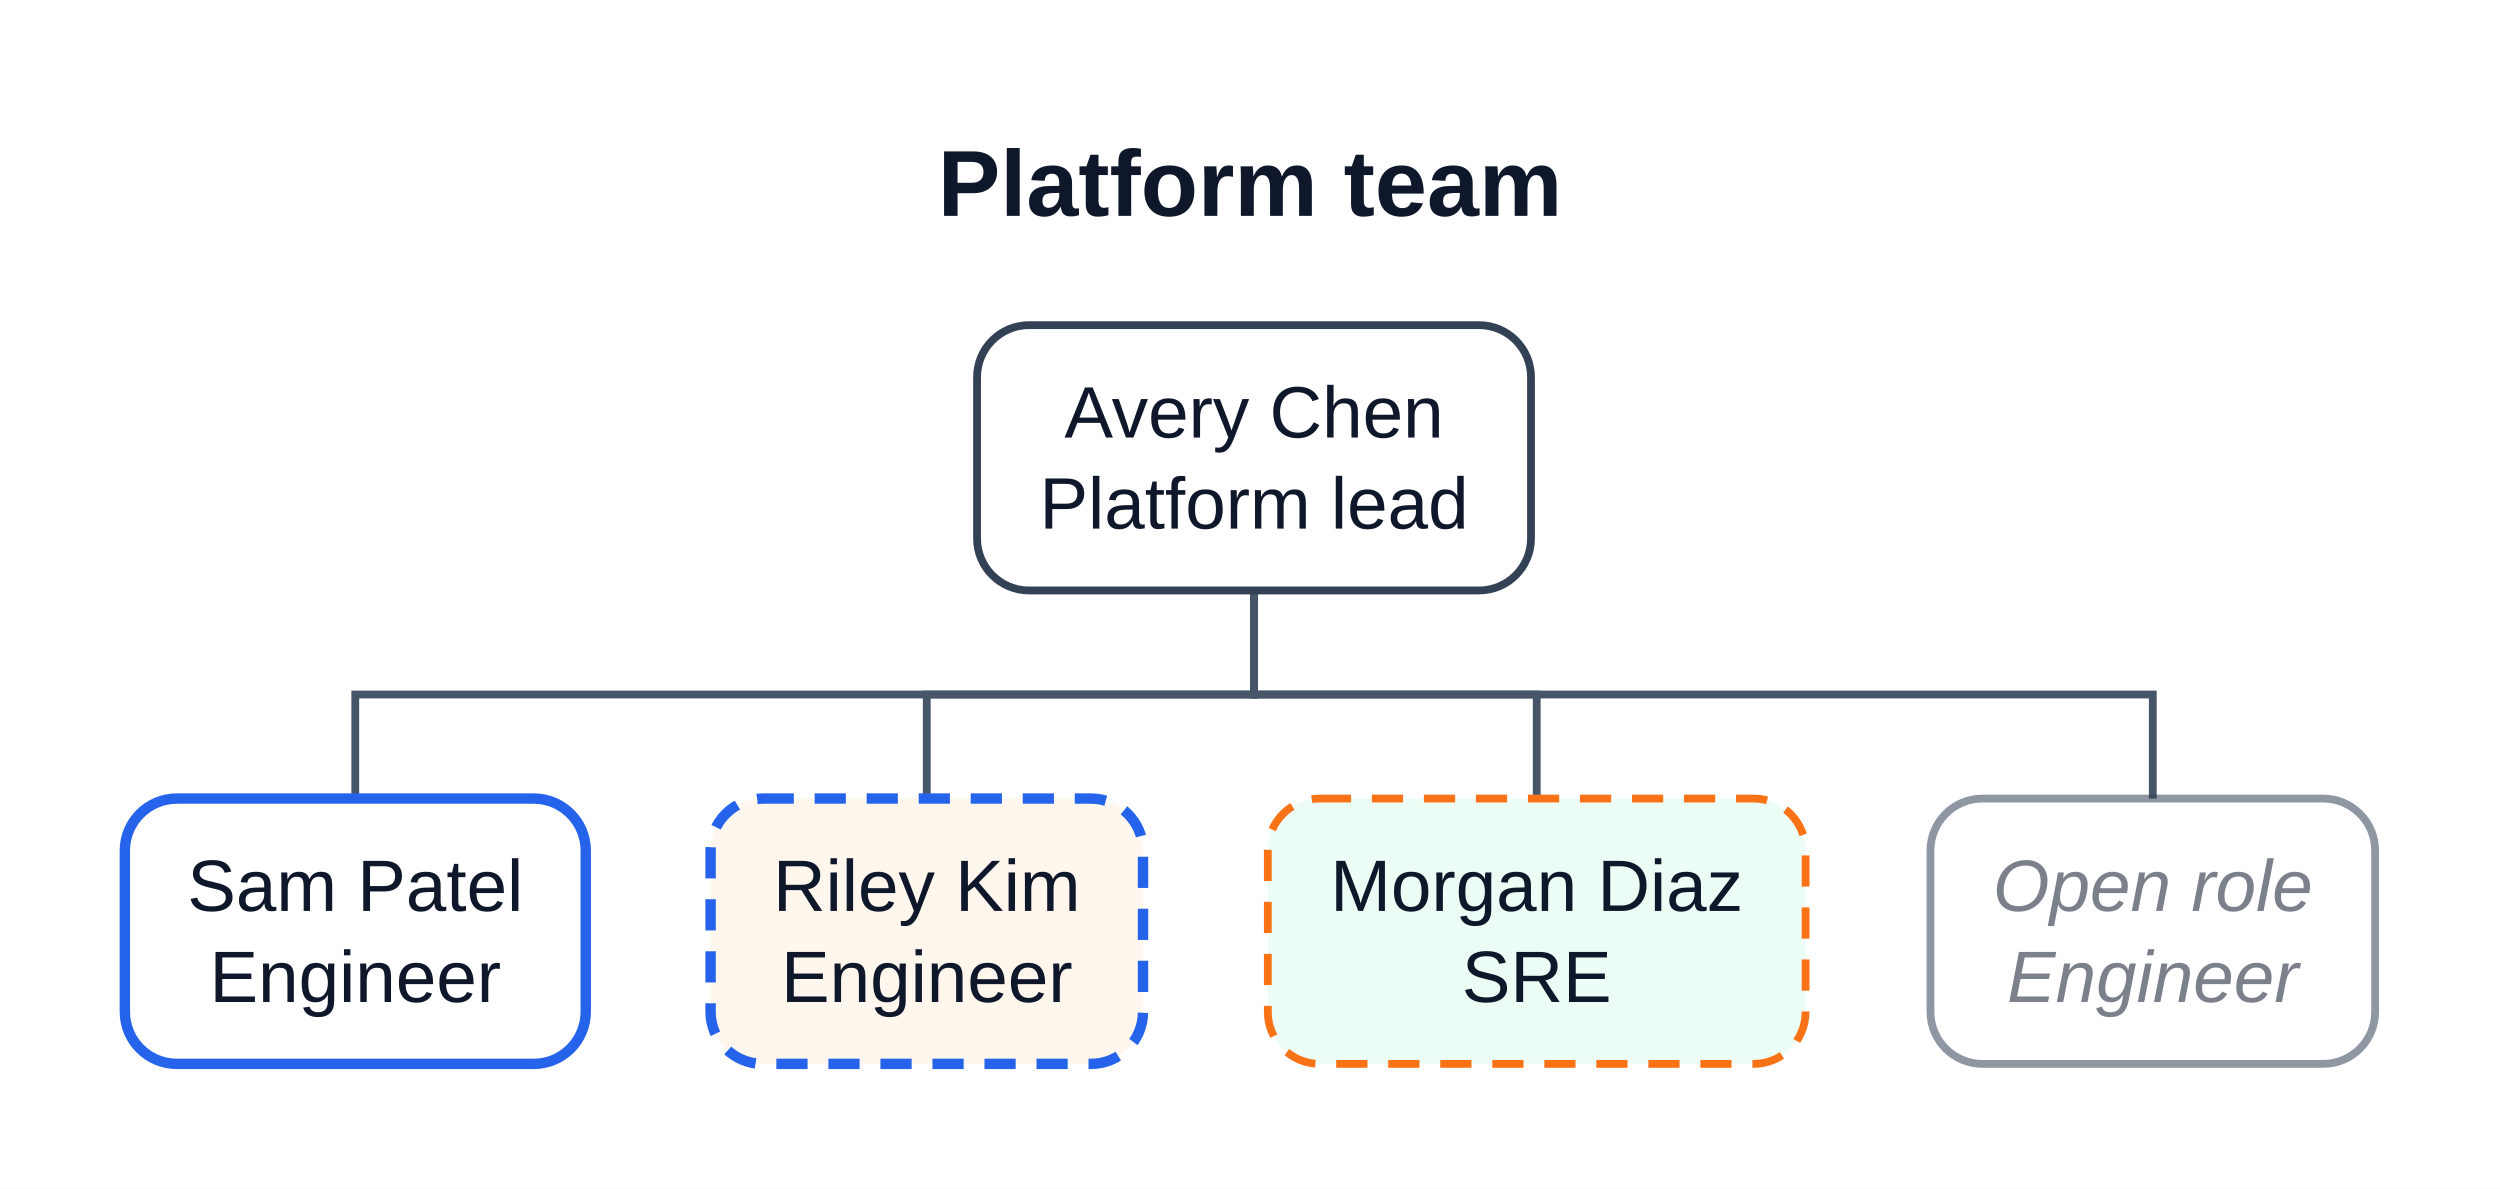
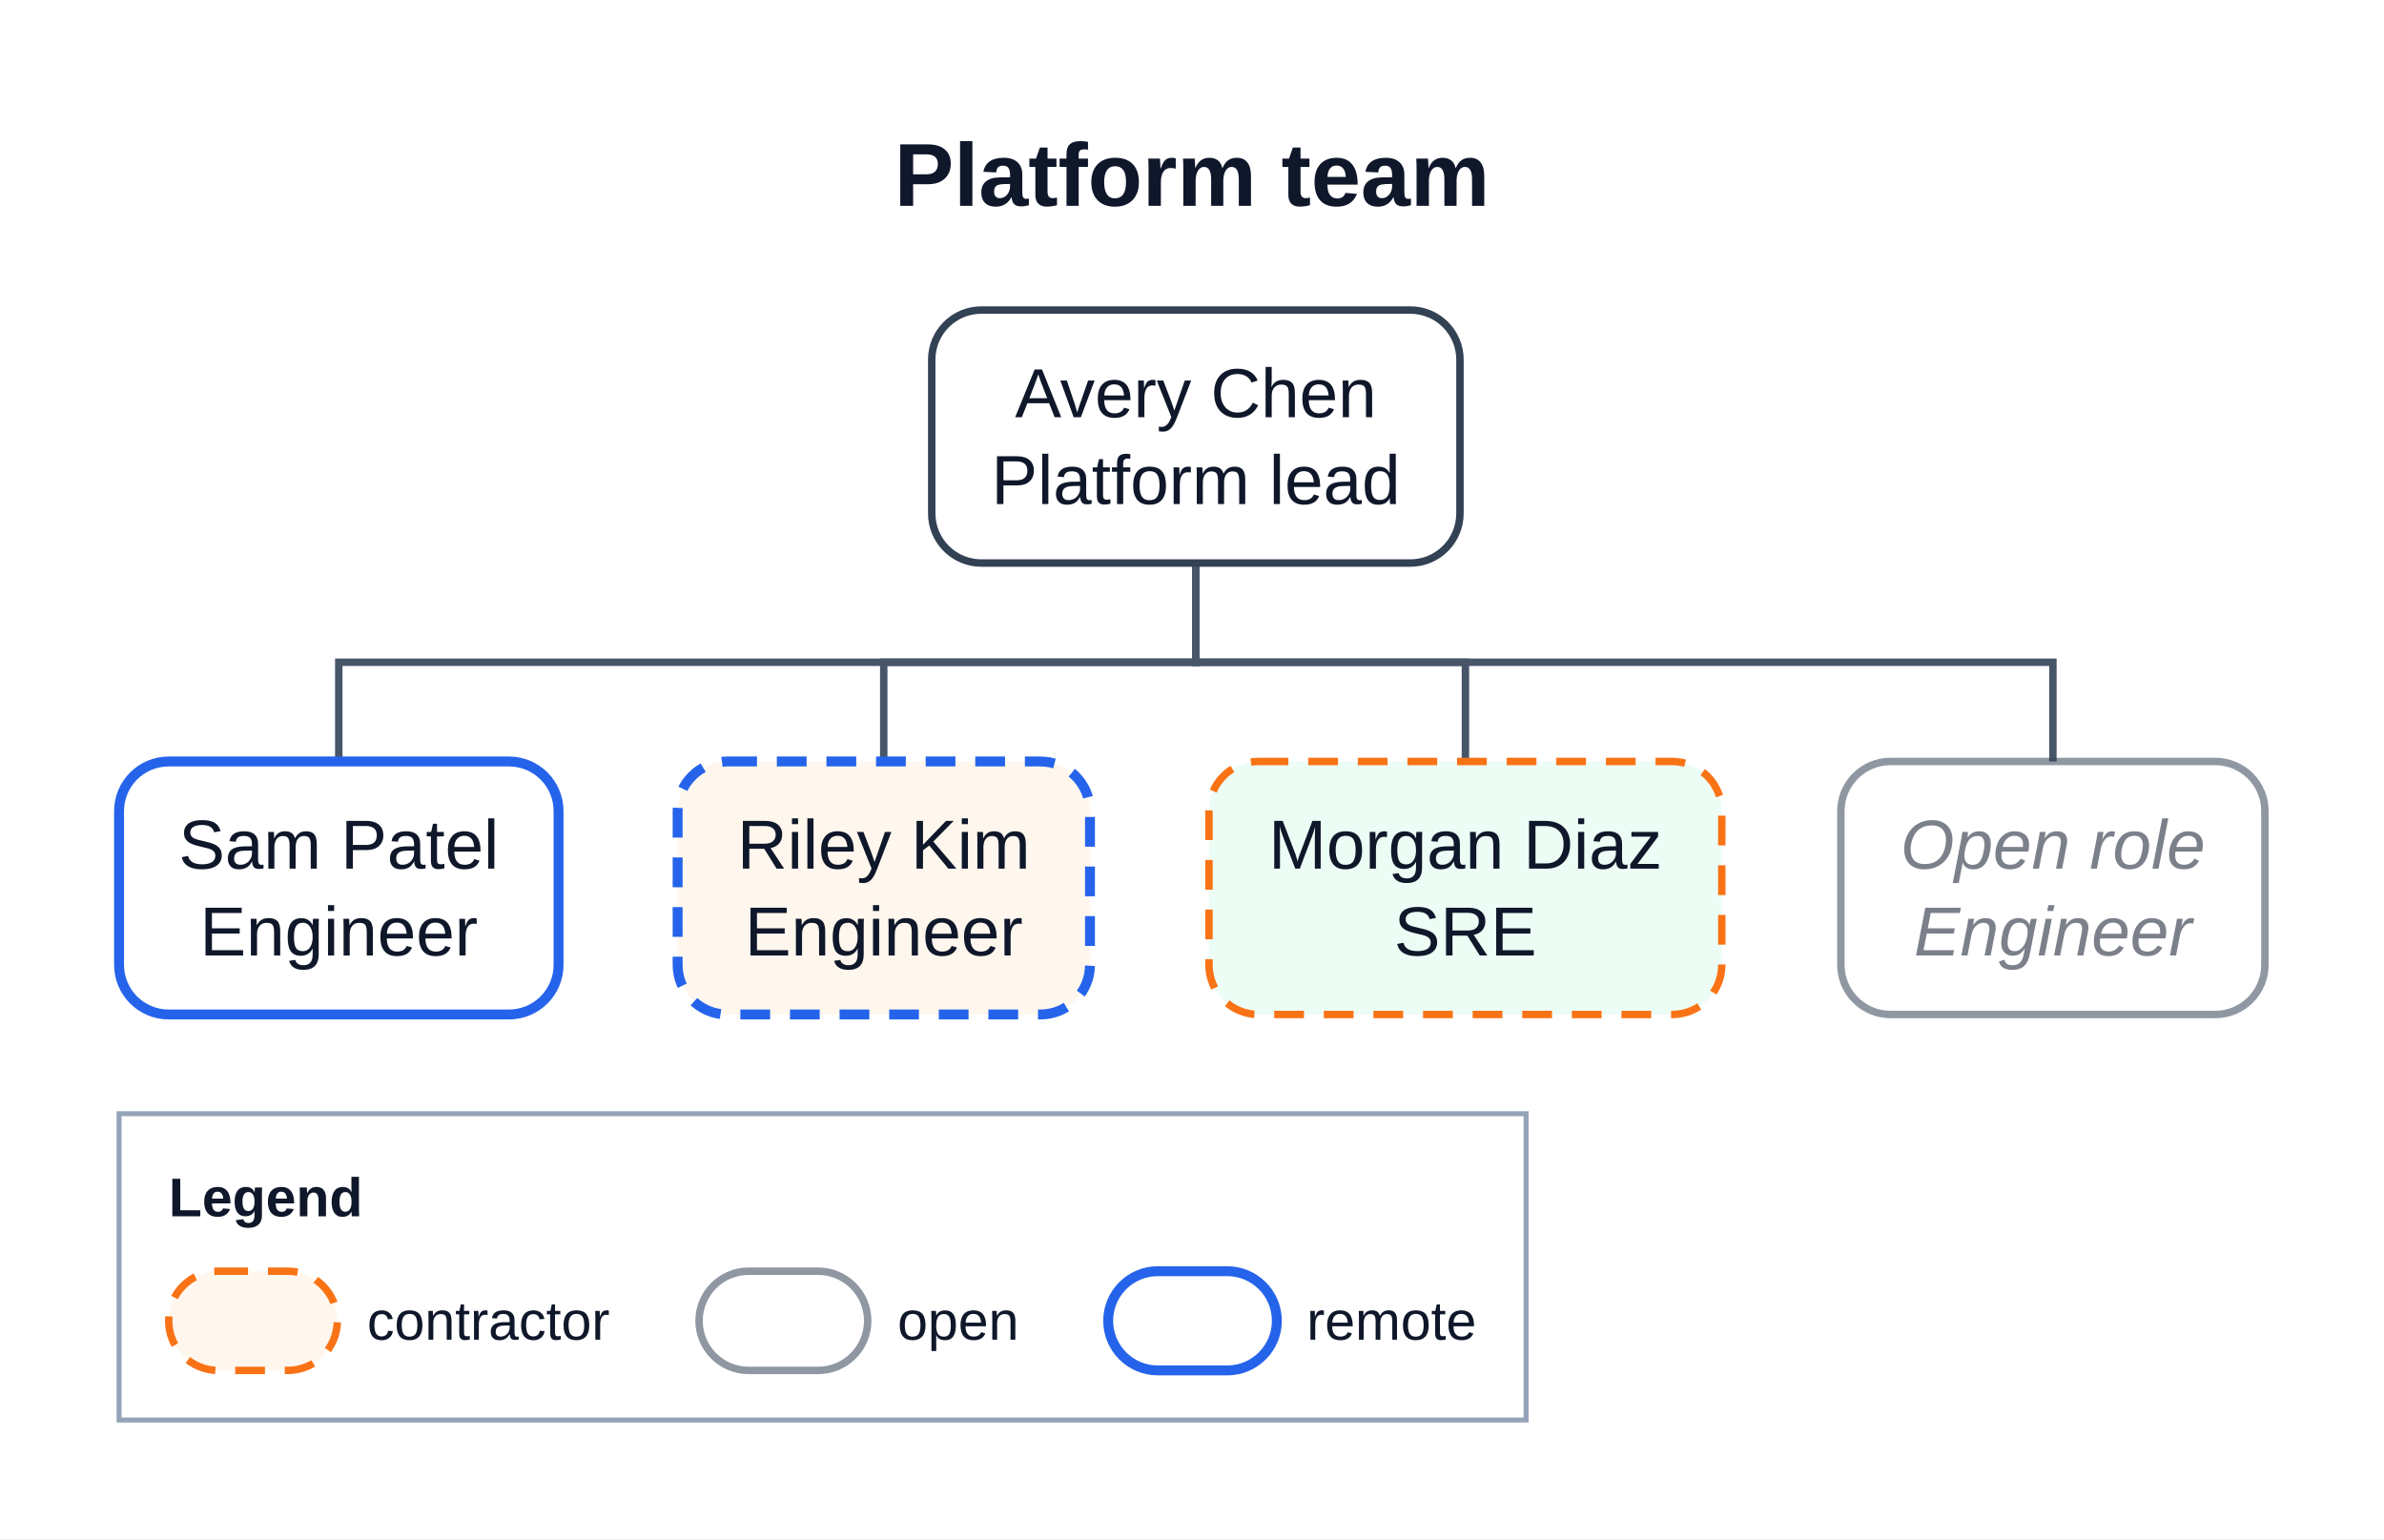
- <svg xmlns="http://www.w3.org/2000/svg" version="1.1" width="480.55" height="228.5" viewBox="0 0 480.55 228.5" class="jtd jtd-orgchart">
+ <svg xmlns="http://www.w3.org/2000/svg" version="1.1" width="480.55" height="310.25" viewBox="0 0 480.55 310.25" class="jtd jtd-orgchart">
  <defs>
    <marker id="jtd-arrow" viewBox="0 0 10 10" refX="10" refY="5" markerWidth="9" markerHeight="9" markerUnits="userSpaceOnUse" orient="auto">
      <path d="M0 0L10 5L0 10Z" fill="#475569" />
    </marker>
  </defs>
-   <rect width="480.55" height="228.5" fill="#ffffff" />
+   <rect width="480.55" height="310.25" fill="#ffffff" />
  <g font-family="Arial, 'Liberation Sans', Helvetica, sans-serif" font-size="14" fill="#0f172a" style="font-kerning:none;font-variant-ligatures:none">
    <text x="240.28" y="41.49" text-anchor="middle" font-size="18" font-weight="bold" class="jtd-title">Platform team</text>
    <g transform="translate(24 62.5)">
      <g id="e-edge:1" class="jtd-edge">
        <path d="M217.05 51L217.05 71L44.29 71L44.29 91" fill="none" stroke="#475569" stroke-width="1.5" />
      </g>
      <g id="e-edge:2" class="jtd-edge">
        <path d="M217.05 51L217.05 71L154.14 71L154.14 91" fill="none" stroke="#475569" stroke-width="1.5" />
      </g>
      <g id="e-edge:3" class="jtd-edge">
        <path d="M217.05 51L217.05 71L271.39 71L271.39 91" fill="none" stroke="#475569" stroke-width="1.5" />
      </g>
      <g id="e-edge:4" class="jtd-edge">
        <path d="M217.05 51L217.05 71L389.81 71L389.81 91" fill="none" stroke="#475569" stroke-width="1.5" />
      </g>
      <g id="n-lead" class="jtd-node jtd-shape-card" transform="translate(163.81 0)">
        <path d="M10 0H96.48A10 10 0 0 1 106.48 10V41A10 10 0 0 1 96.48 51H10A10 10 0 0 1 0 41V10A10 10 0 0 1 10 0Z" fill="#ffffff" stroke="#334155" stroke-width="1.5" />
        <text x="53.24" y="21.6" text-anchor="middle">Avery Chen</text>
        <text x="53.24" y="39.1" text-anchor="middle">Platform lead</text>
      </g>
      <g id="n-p1" class="jtd-node jtd-shape-card" transform="translate(0 91)">
        <path d="M10 0H78.59A10 10 0 0 1 88.59 10V41A10 10 0 0 1 78.59 51H10A10 10 0 0 1 0 41V10A10 10 0 0 1 10 0Z" fill="#ffffff" stroke="#2563eb" stroke-width="2" />
        <text x="44.29" y="21.6" text-anchor="middle">Sam Patel</text>
        <text x="44.29" y="39.1" text-anchor="middle">Engineer</text>
      </g>
      <g id="n-p2" class="jtd-node jtd-shape-card" transform="translate(112.59 91)">
        <path d="M10 0H73.12A10 10 0 0 1 83.12 10V41A10 10 0 0 1 73.12 51H10A10 10 0 0 1 0 41V10A10 10 0 0 1 10 0Z" fill="#fff7ed" stroke="#2563eb" stroke-width="2" stroke-dasharray="6 4" />
        <text x="41.56" y="21.6" text-anchor="middle">Riley Kim</text>
        <text x="41.56" y="39.1" text-anchor="middle">Engineer</text>
      </g>
      <g id="n-p3" class="jtd-node jtd-shape-card" transform="translate(219.7 91)">
        <path d="M10 0H93.37A10 10 0 0 1 103.37 10V41A10 10 0 0 1 93.37 51H10A10 10 0 0 1 0 41V10A10 10 0 0 1 10 0Z" fill="#ecfdf5" stroke="#f97316" stroke-width="1.5" stroke-dasharray="6 4" />
        <text x="51.68" y="21.6" text-anchor="middle">Morgan Diaz</text>
        <text x="51.68" y="39.1" text-anchor="middle">SRE</text>
      </g>
      <g id="n-p4" class="jtd-node jtd-shape-card" transform="translate(347.07 91)" opacity="0.55">
        <path d="M10 0H75.48A10 10 0 0 1 85.48 10V41A10 10 0 0 1 75.48 51H10A10 10 0 0 1 0 41V10A10 10 0 0 1 10 0Z" fill="#ffffff" stroke="#334155" stroke-width="1.5" />
        <text x="42.74" y="21.6" text-anchor="middle" font-style="italic">Open role</text>
        <text x="42.74" y="39.1" text-anchor="middle" font-style="italic">Engineer</text>
      </g>
+       <g class="jtd-legend">
+         <rect x="0" y="162" width="283.62" height="61.75" fill="#ffffff" stroke="#94a3b8" stroke-width="1" />
+         <text x="29.56" y="182.69" text-anchor="middle" font-size="11" font-weight="bold">Legend</text>
+         <g transform="translate(10 193.75)">
+           <path d="M10 0H24A10 10 0 0 1 34 10V10A10 10 0 0 1 24 20H10A10 10 0 0 1 0 10V10A10 10 0 0 1 10 0Z" fill="#fff7ed" stroke="#f97316" stroke-width="1.5" stroke-dasharray="6 4" />
+         </g>
+         <text x="74.45" y="207.56" text-anchor="middle" font-size="11">contractor</text>
+         <g transform="translate(116.91 193.75)" opacity="0.55">
+           <path d="M10 0H24A10 10 0 0 1 34 10V10A10 10 0 0 1 24 20H10A10 10 0 0 1 0 10V10A10 10 0 0 1 10 0Z" fill="#ffffff" stroke="#334155" stroke-width="1.5" />
+         </g>
+         <text x="169.14" y="207.56" text-anchor="middle" font-size="11">open</text>
+         <g transform="translate(199.38 193.75)">
+           <path d="M10 0H24A10 10 0 0 1 34 10V10A10 10 0 0 1 24 20H10A10 10 0 0 1 0 10V10A10 10 0 0 1 10 0Z" fill="#ffffff" stroke="#2563eb" stroke-width="2" />
+         </g>
+         <text x="256.5" y="207.56" text-anchor="middle" font-size="11">remote</text>
+       </g>
    </g>
  </g>
</svg>
